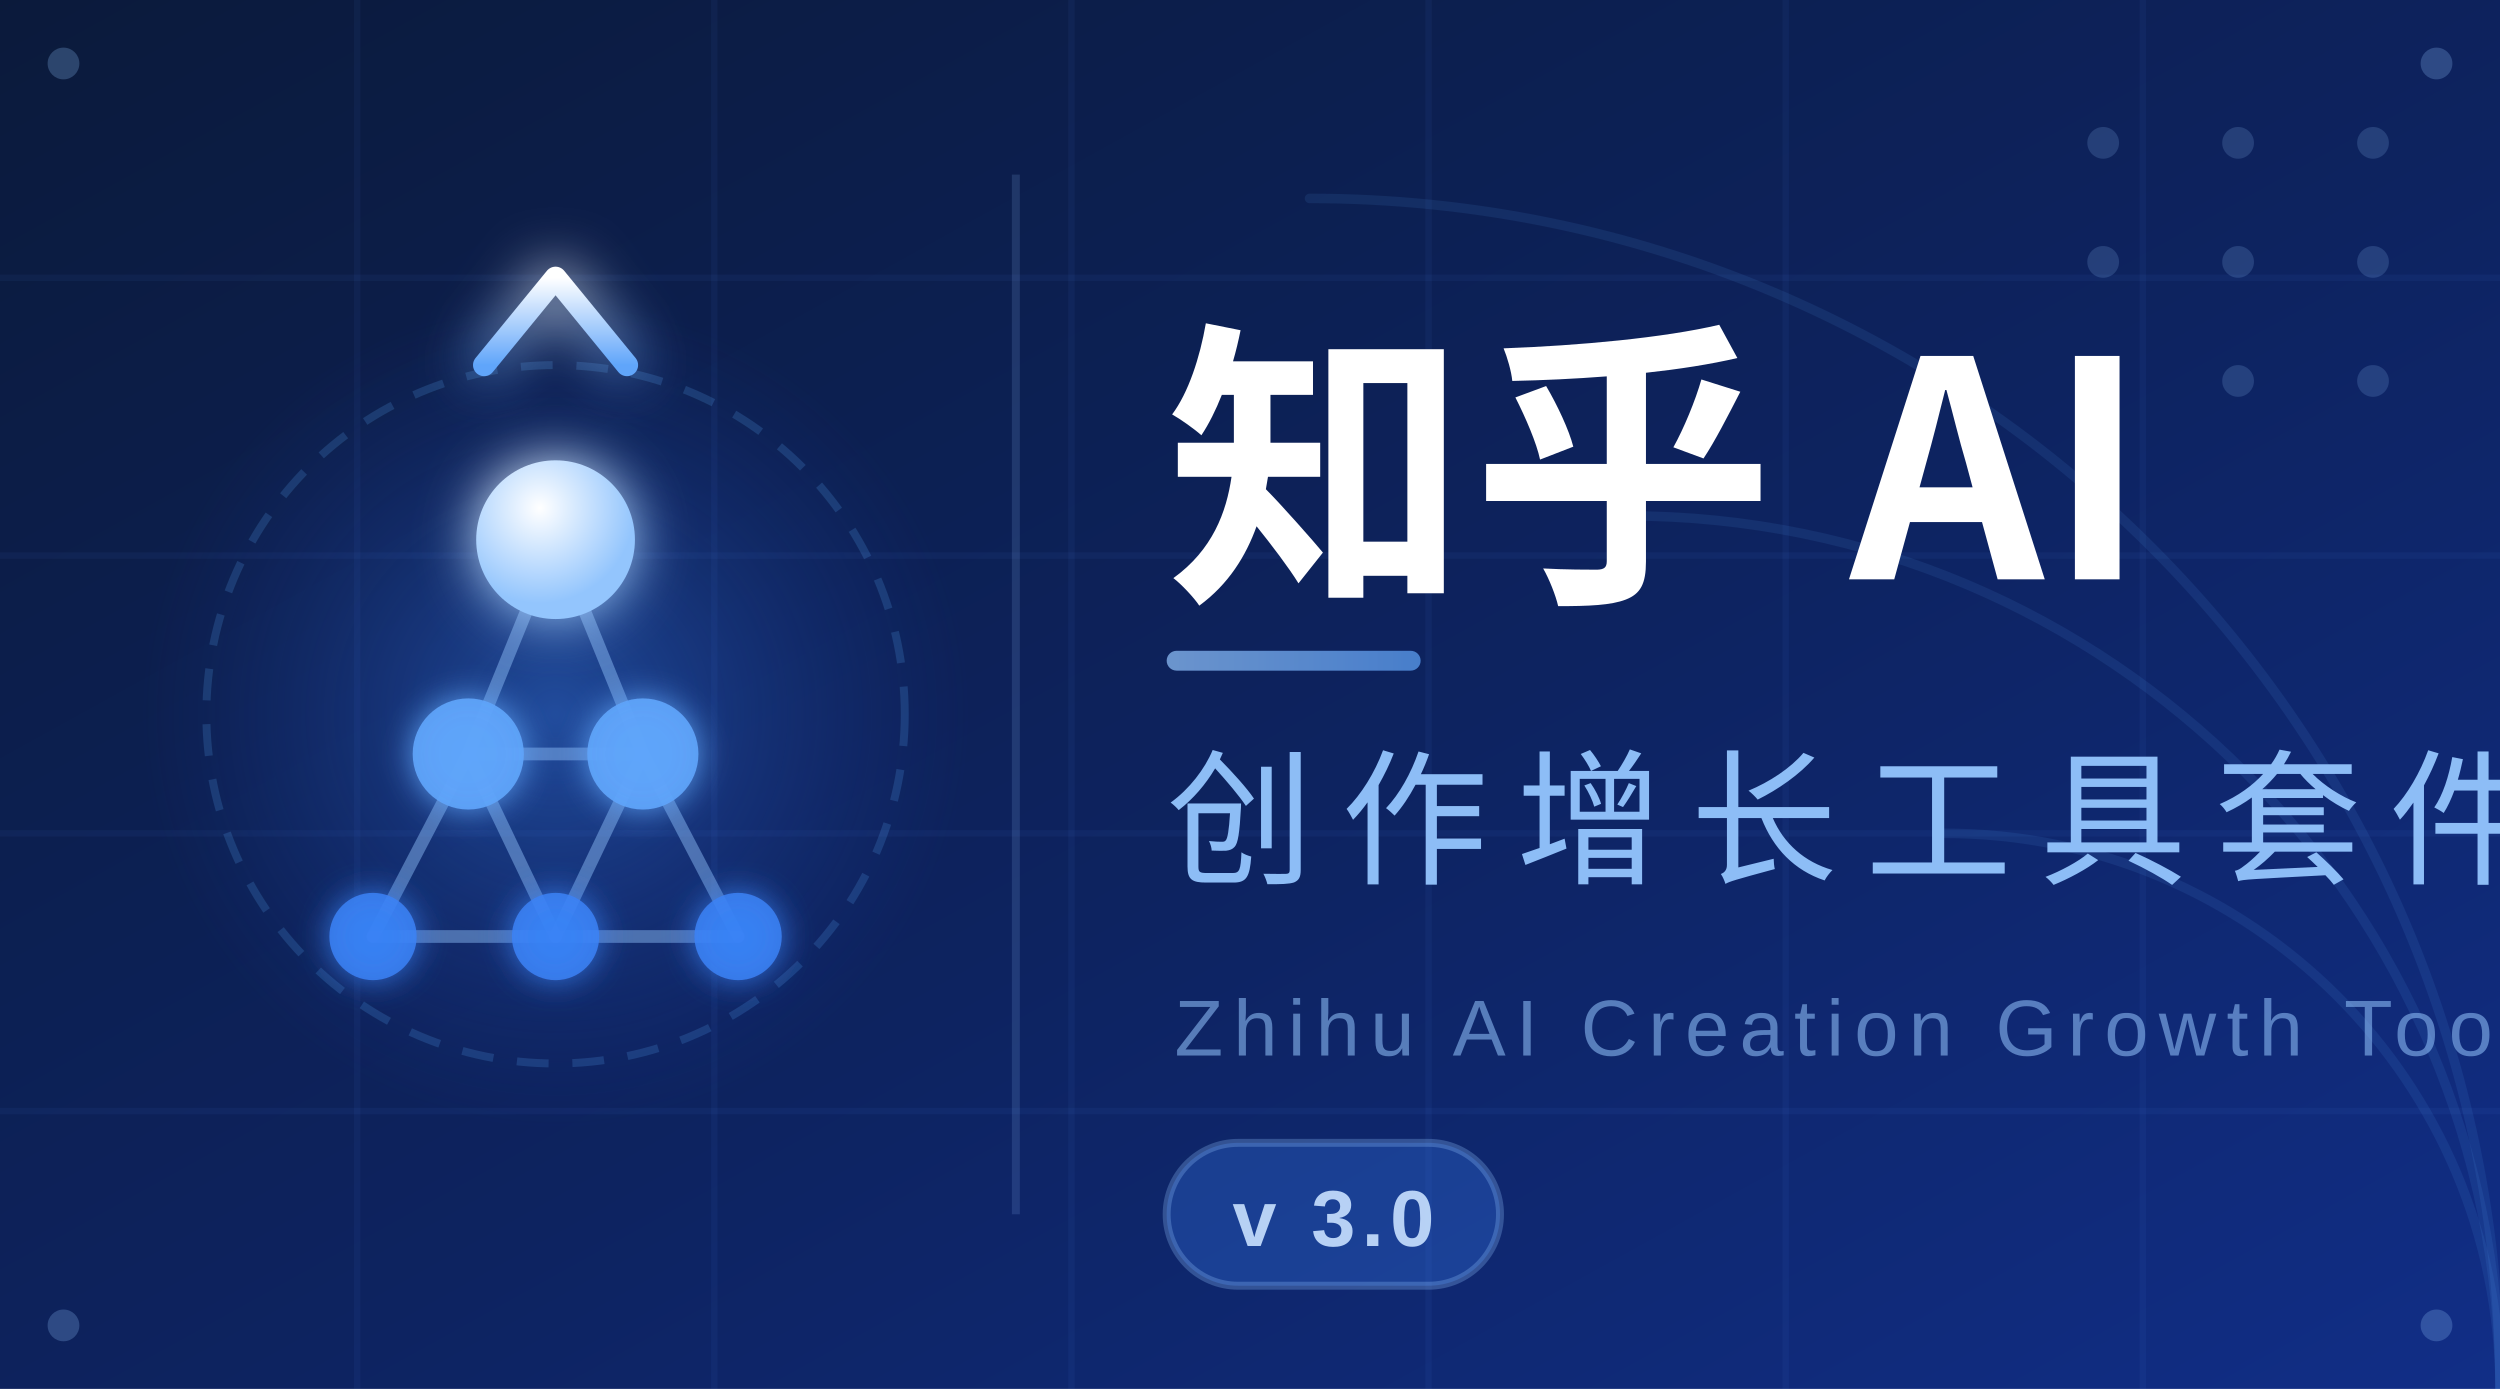
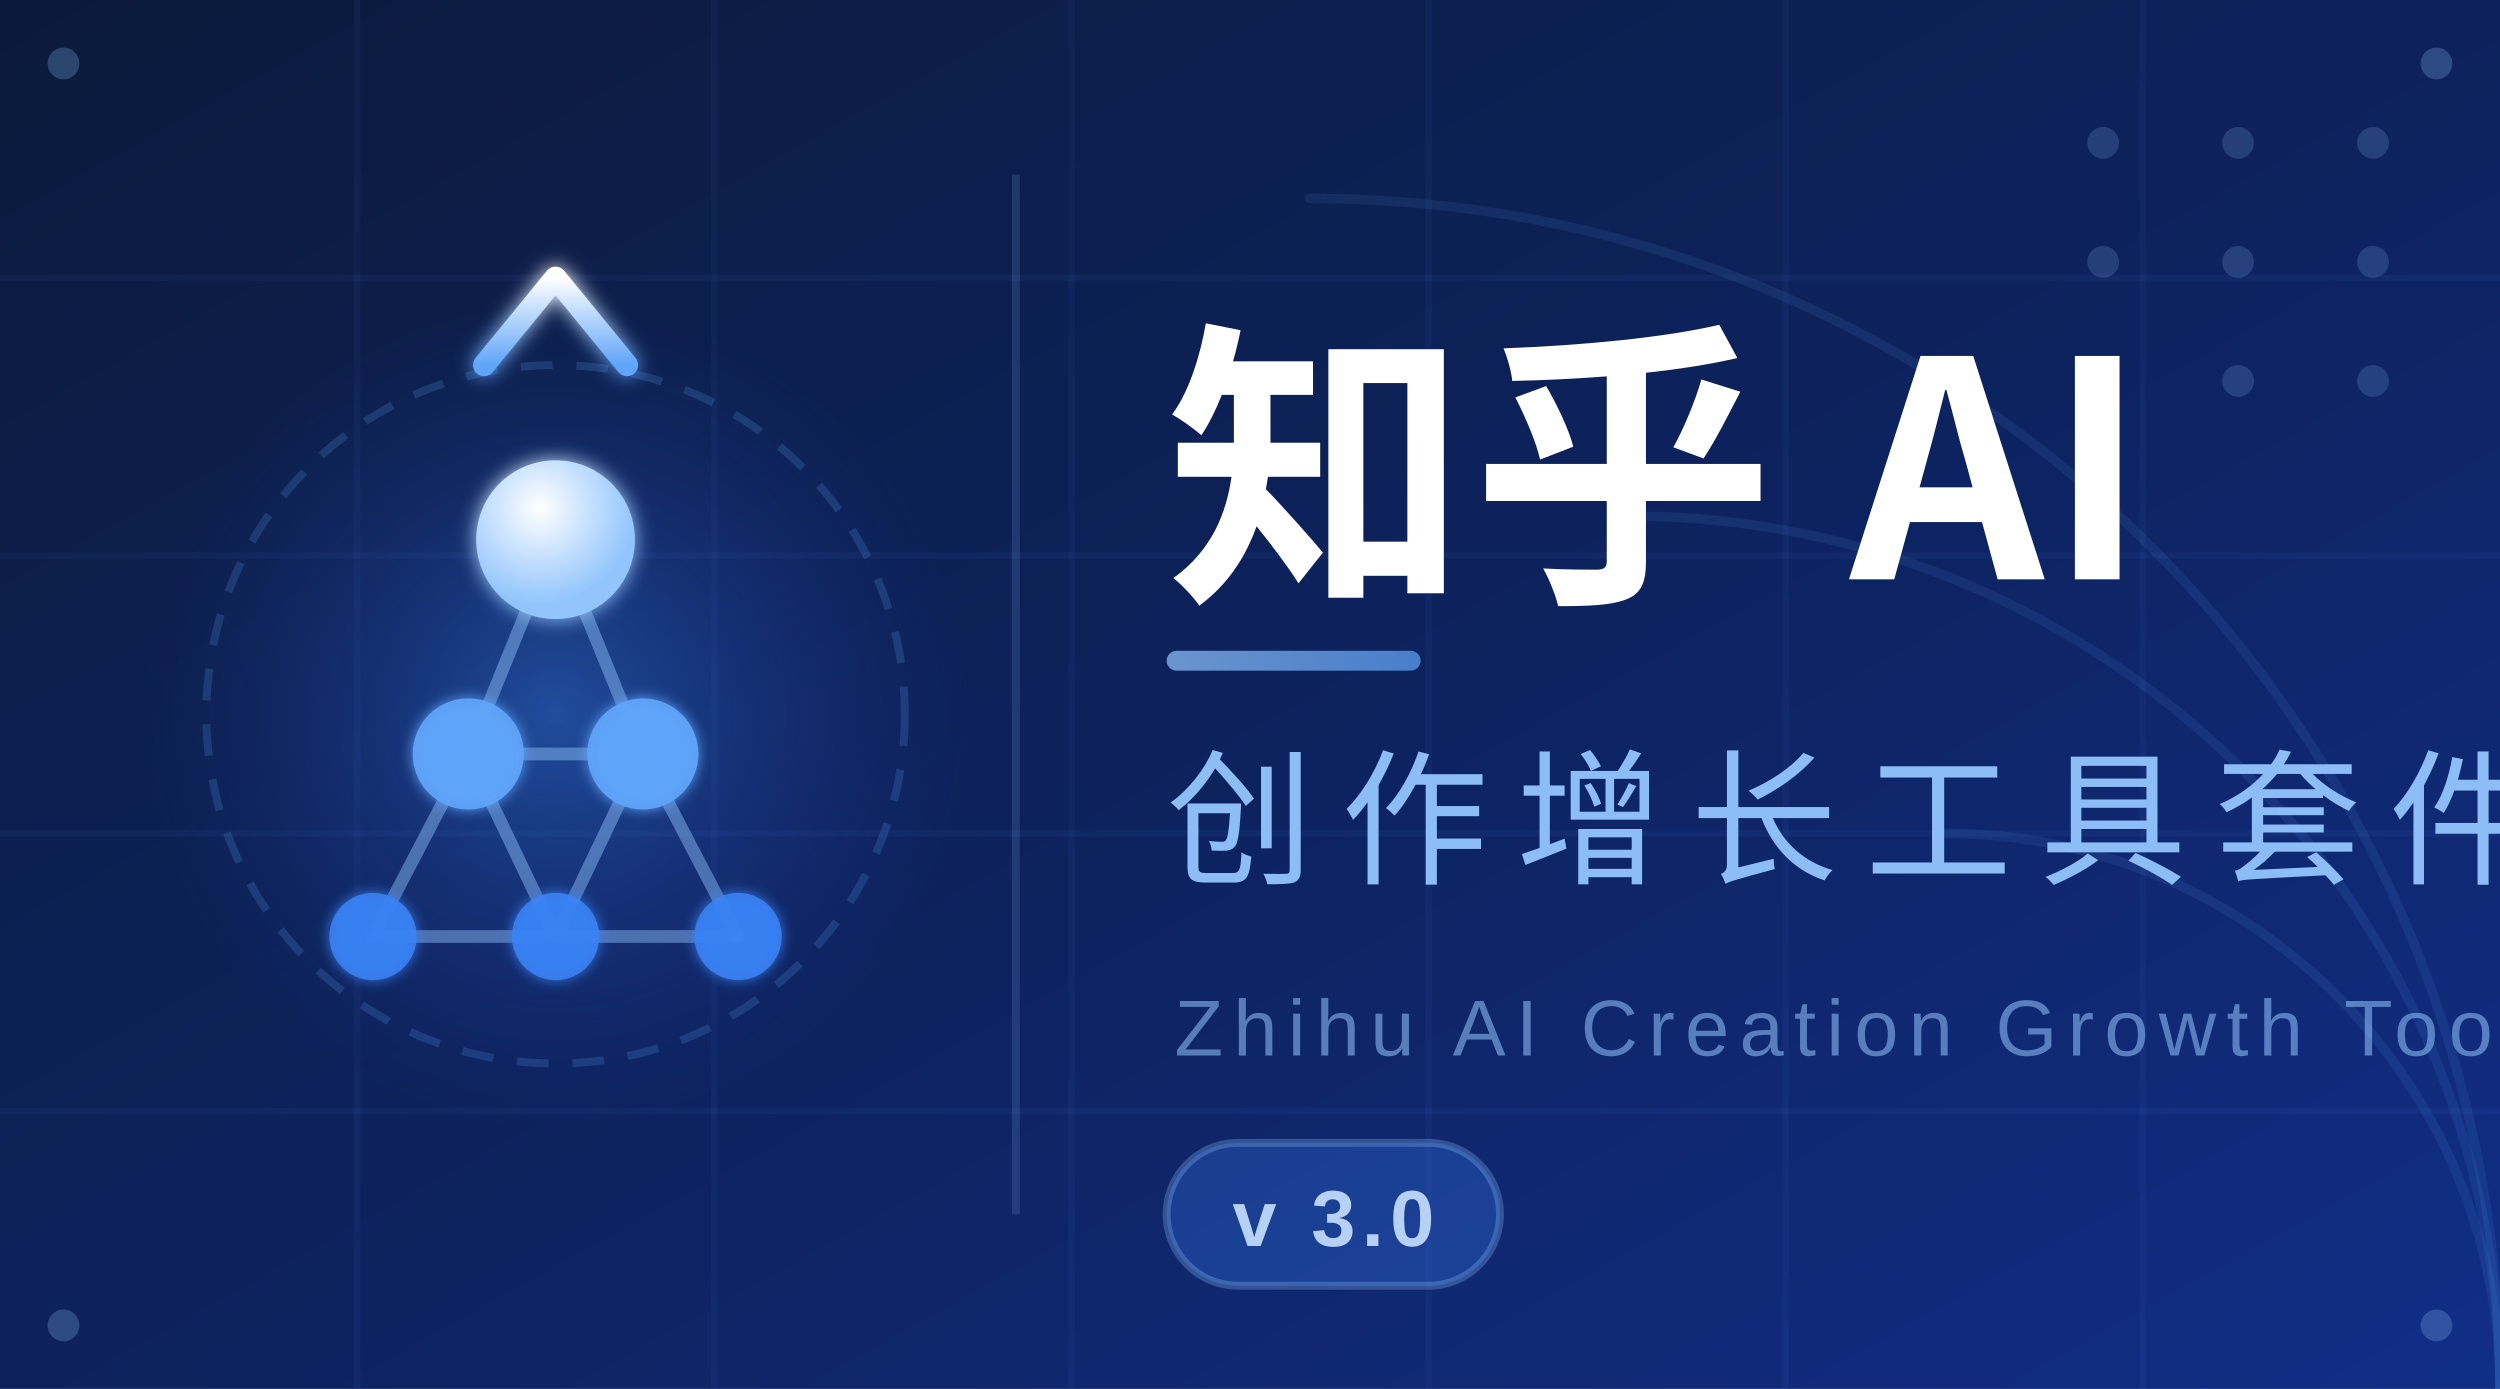
<svg xmlns="http://www.w3.org/2000/svg" viewBox="0 0 315 175" width="315" height="175">
  <defs>
    <linearGradient id="bg" x1="0%" y1="0%" x2="100%" y2="100%">
      <stop offset="0%" stop-color="#0b1a3b" />
      <stop offset="55%" stop-color="#0d2360" />
      <stop offset="100%" stop-color="#112e87" />
    </linearGradient>
    <radialGradient id="orb" cx="50%" cy="50%" r="50%">
      <stop offset="0%" stop-color="#3b82f6" stop-opacity="0.45" />
      <stop offset="100%" stop-color="#1e40af" stop-opacity="0" />
    </radialGradient>
    <radialGradient id="topNode" cx="40%" cy="30%" r="60%">
      <stop offset="0%" stop-color="#ffffff" />
      <stop offset="100%" stop-color="#93c5fd" />
    </radialGradient>
    <linearGradient id="arrowG" x1="0%" y1="100%" x2="0%" y2="0%">
      <stop offset="0%" stop-color="#60a5fa" />
      <stop offset="100%" stop-color="#ffffff" />
    </linearGradient>
    <linearGradient id="textAccent" x1="0%" y1="0%" x2="100%" y2="0%">
      <stop offset="0%" stop-color="#93c5fd" />
      <stop offset="100%" stop-color="#60a5fa" />
    </linearGradient>
-     <filter id="glow" x="-60%" y="-60%" width="220%" height="220%">
-       <feGaussianBlur in="SourceGraphic" stdDeviation="3.5" result="blur" />
+     <filter id="glow" x="-40%" y="-40%" width="180%" height="180%">
+       <feGaussianBlur in="SourceGraphic" stdDeviation="1.2" result="blur" />
      <feMerge>
        <feMergeNode in="blur" />
        <feMergeNode in="SourceGraphic" />
      </feMerge>
    </filter>
-     <filter id="softGlow" x="-40%" y="-40%" width="180%" height="180%">
-       <feGaussianBlur in="SourceGraphic" stdDeviation="2" result="blur" />
+     <filter id="softGlow" x="-30%" y="-30%" width="160%" height="160%">
+       <feGaussianBlur in="SourceGraphic" stdDeviation="0.8" result="blur" />
      <feMerge>
        <feMergeNode in="blur" />
        <feMergeNode in="SourceGraphic" />
      </feMerge>
    </filter>
  </defs>
  <rect width="315" height="175" fill="url(#bg)" />
  <g stroke="rgba(100,150,255,0.055)" stroke-width="0.8">
    <line x1="0" y1="35" x2="315" y2="35" />
    <line x1="0" y1="70" x2="315" y2="70" />
    <line x1="0" y1="105" x2="315" y2="105" />
    <line x1="0" y1="140" x2="315" y2="140" />
    <line x1="45" y1="0" x2="45" y2="175" />
    <line x1="90" y1="0" x2="90" y2="175" />
    <line x1="135" y1="0" x2="135" y2="175" />
    <line x1="180" y1="0" x2="180" y2="175" />
    <line x1="225" y1="0" x2="225" y2="175" />
    <line x1="270" y1="0" x2="270" y2="175" />
  </g>
  <g fill="none" stroke="rgba(99,179,255,0.10)" stroke-width="1.2" stroke-linecap="round">
    <path d="M 315 175 A 70  70  0 0 0 245 105" />
    <path d="M 315 175 A 110 110 0 0 0 205  65" />
    <path d="M 315 175 A 150 150 0 0 0 165  25" />
  </g>
  <g fill="rgba(147,197,253,0.18)">
    <circle cx="265" cy="18" r="2" />
    <circle cx="282" cy="18" r="2" />
    <circle cx="299" cy="18" r="2" />
    <circle cx="265" cy="33" r="2" />
    <circle cx="282" cy="33" r="2" />
    <circle cx="299" cy="33" r="2" />
    <circle cx="265" cy="48" r="2" />
    <circle cx="282" cy="48" r="2" />
    <circle cx="299" cy="48" r="2" />
  </g>
  <circle cx="70" cy="90" r="52" fill="url(#orb)" />
  <circle cx="70" cy="90" r="44" fill="none" stroke="rgba(99,179,255,0.18)" stroke-width="1" stroke-dasharray="4 3" />
  <g stroke="rgba(147,197,253,0.45)" stroke-width="1.6" stroke-linecap="round" fill="none">
    <line x1="47" y1="118" x2="70" y2="118" />
    <line x1="70" y1="118" x2="93" y2="118" />
    <line x1="47" y1="118" x2="59" y2="95" />
    <line x1="70" y1="118" x2="59" y2="95" />
    <line x1="70" y1="118" x2="81" y2="95" />
    <line x1="93" y1="118" x2="81" y2="95" />
    <line x1="59" y1="95" x2="81" y2="95" />
    <line x1="59" y1="95" x2="70" y2="68" />
    <line x1="81" y1="95" x2="70" y2="68" />
  </g>
  <g filter="url(#softGlow)">
    <circle cx="47" cy="118" r="5.5" fill="#3b82f6" opacity="0.85" />
    <circle cx="70" cy="118" r="5.5" fill="#3b82f6" opacity="0.85" />
    <circle cx="93" cy="118" r="5.5" fill="#3b82f6" opacity="0.85" />
  </g>
  <g filter="url(#softGlow)">
    <circle cx="59" cy="95" r="7" fill="#60a5fa" opacity="0.92" />
    <circle cx="81" cy="95" r="7" fill="#60a5fa" opacity="0.92" />
  </g>
  <circle cx="70" cy="68" r="10" fill="url(#topNode)" filter="url(#glow)" />
  <g stroke="url(#arrowG)" stroke-width="2.8" stroke-linecap="round" stroke-linejoin="round" fill="none" filter="url(#glow)">
    <line x1="70" y1="55" x2="70" y2="36" />
    <polyline points="61,46 70,35 79,46" />
  </g>
  <line x1="128" y1="22" x2="128" y2="153" stroke="rgba(147,197,253,0.15)" stroke-width="1" />
  <text x="147" y="73" font-family="'PingFang SC','Microsoft YaHei','Noto Sans CJK SC',STHeiti,sans-serif" font-size="38" font-weight="800" fill="white" letter-spacing="0.5">知乎 AI</text>
  <rect x="147" y="82" width="32" height="2.5" rx="1.25" fill="url(#textAccent)" opacity="0.7" />
  <text x="147" y="110" font-family="'PingFang SC','Microsoft YaHei','Noto Sans CJK SC',STHeiti,sans-serif" font-size="18.5" font-weight="500" fill="rgba(147,197,253,0.95)" letter-spacing="3.5">
    创作增长工具套件
  </text>
  <text x="148" y="133" font-family="'SF Pro Display','Helvetica Neue',Arial,sans-serif" font-size="10" font-weight="400" fill="rgba(147,197,253,0.55)" letter-spacing="1.3">
    Zhihu AI Creation Growth Toolkit
  </text>
  <rect x="147" y="144" width="42" height="18" rx="9" fill="rgba(59,130,246,0.28)" stroke="rgba(147,197,253,0.28)" stroke-width="1" />
  <text x="168" y="157" text-anchor="middle" font-family="'SF Pro Display','Helvetica Neue',Arial,sans-serif" font-size="10" font-weight="700" fill="rgba(200,225,255,0.9)" letter-spacing="0.8">v 3.0</text>
  <g fill="rgba(147,197,253,0.25)">
    <circle cx="8" cy="8" r="2" />
    <circle cx="307" cy="8" r="2" />
    <circle cx="8" cy="167" r="2" />
    <circle cx="307" cy="167" r="2" />
  </g>
</svg>
